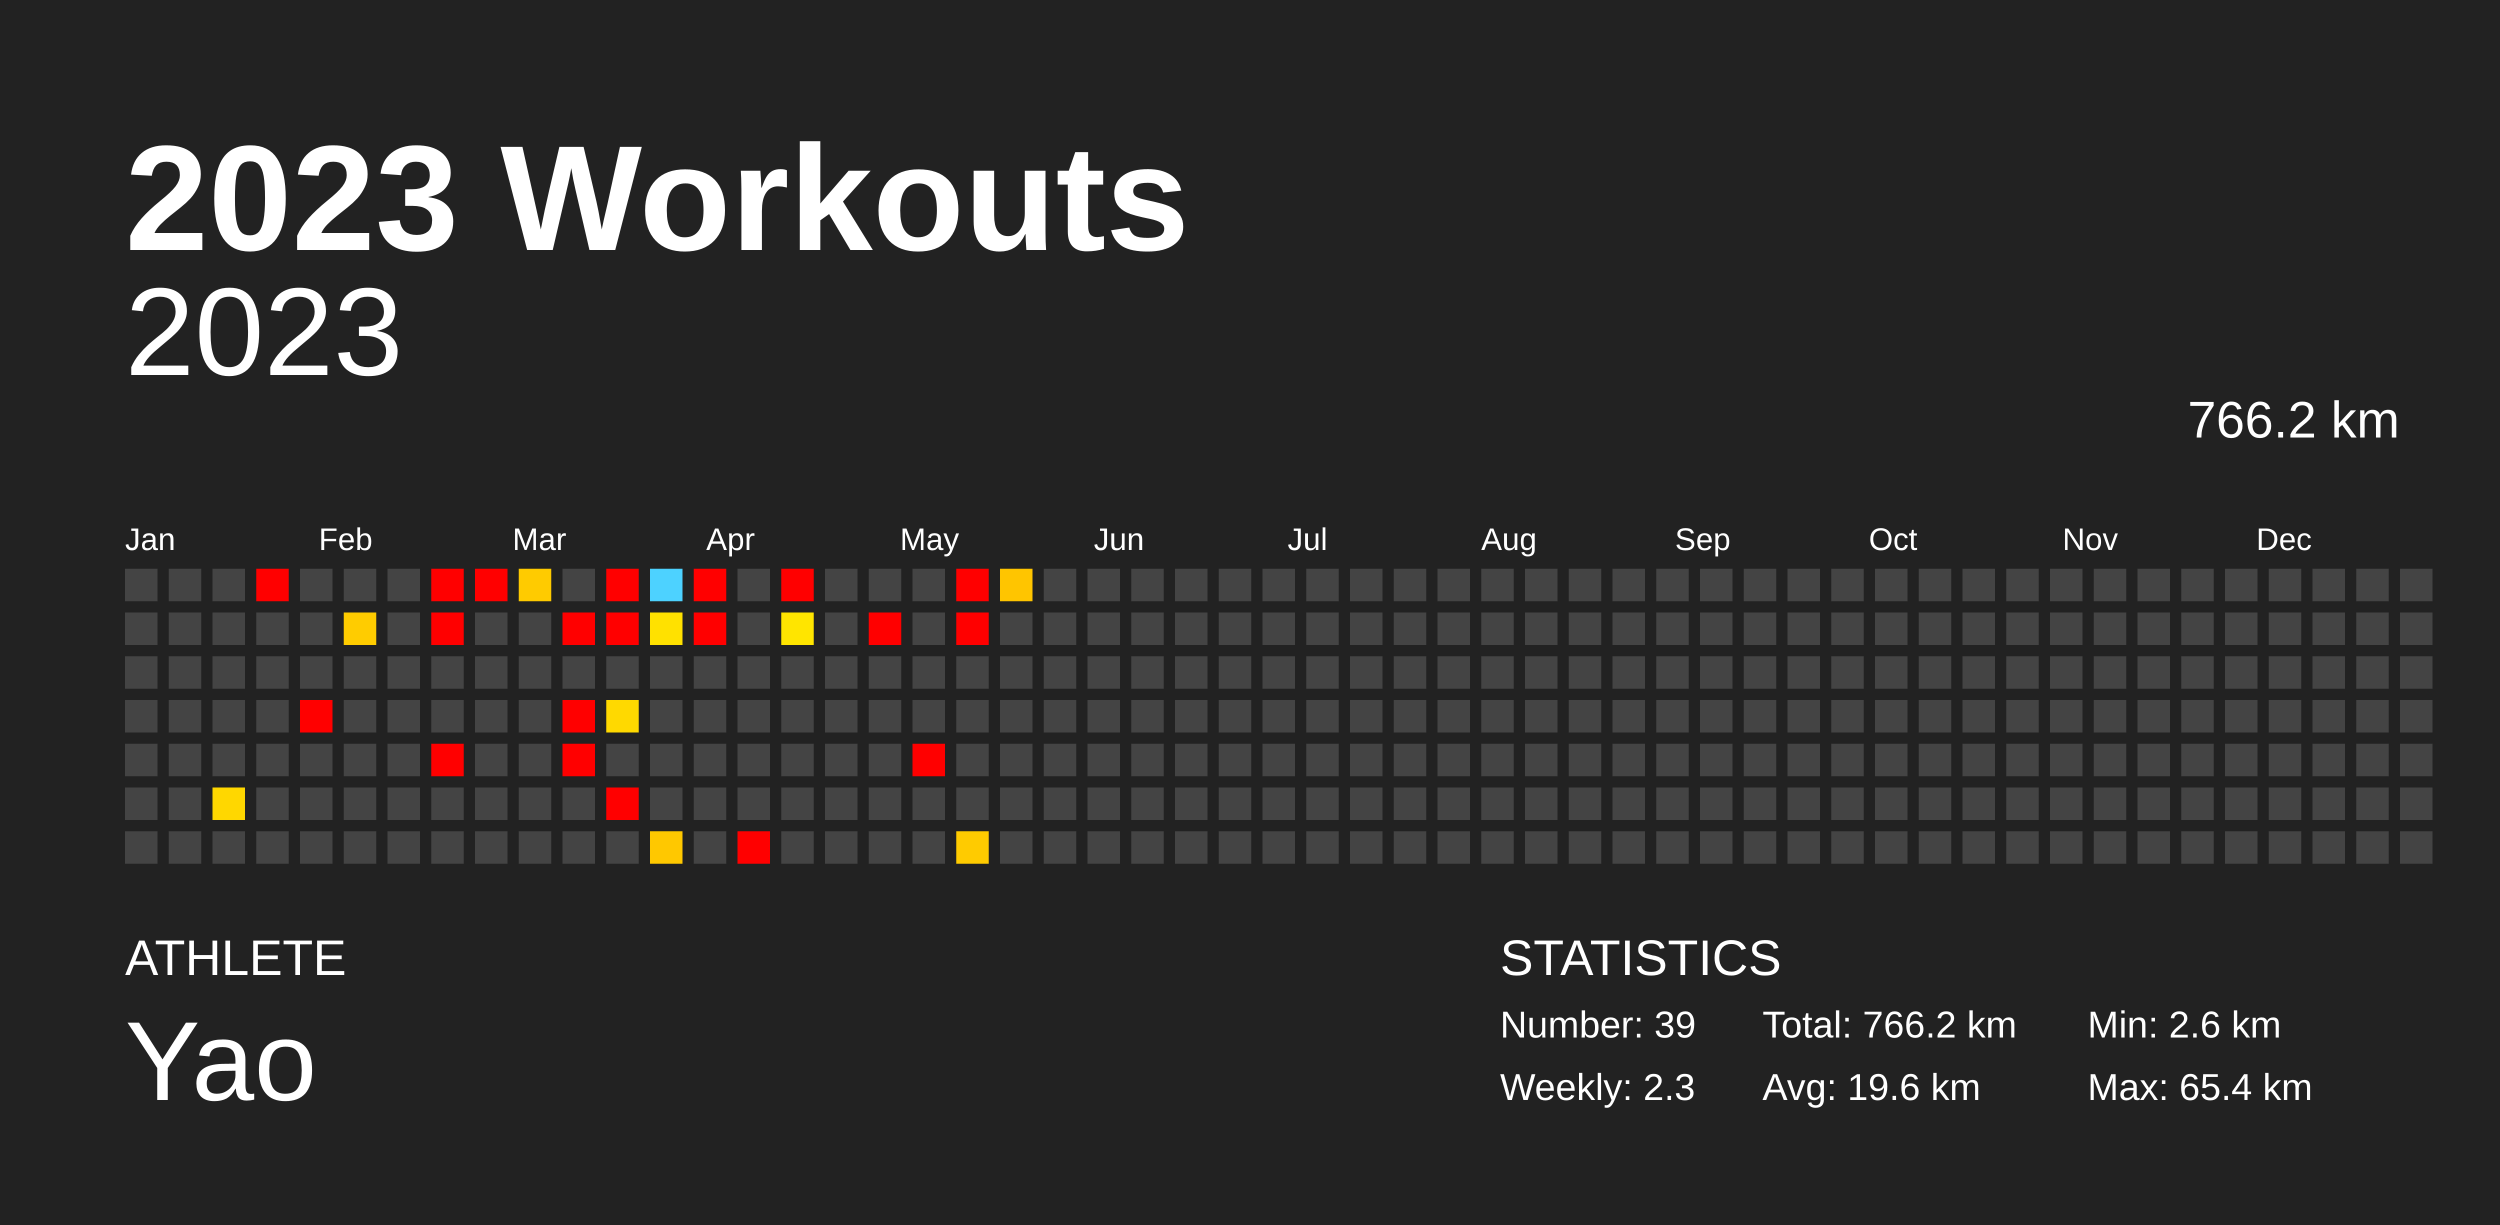
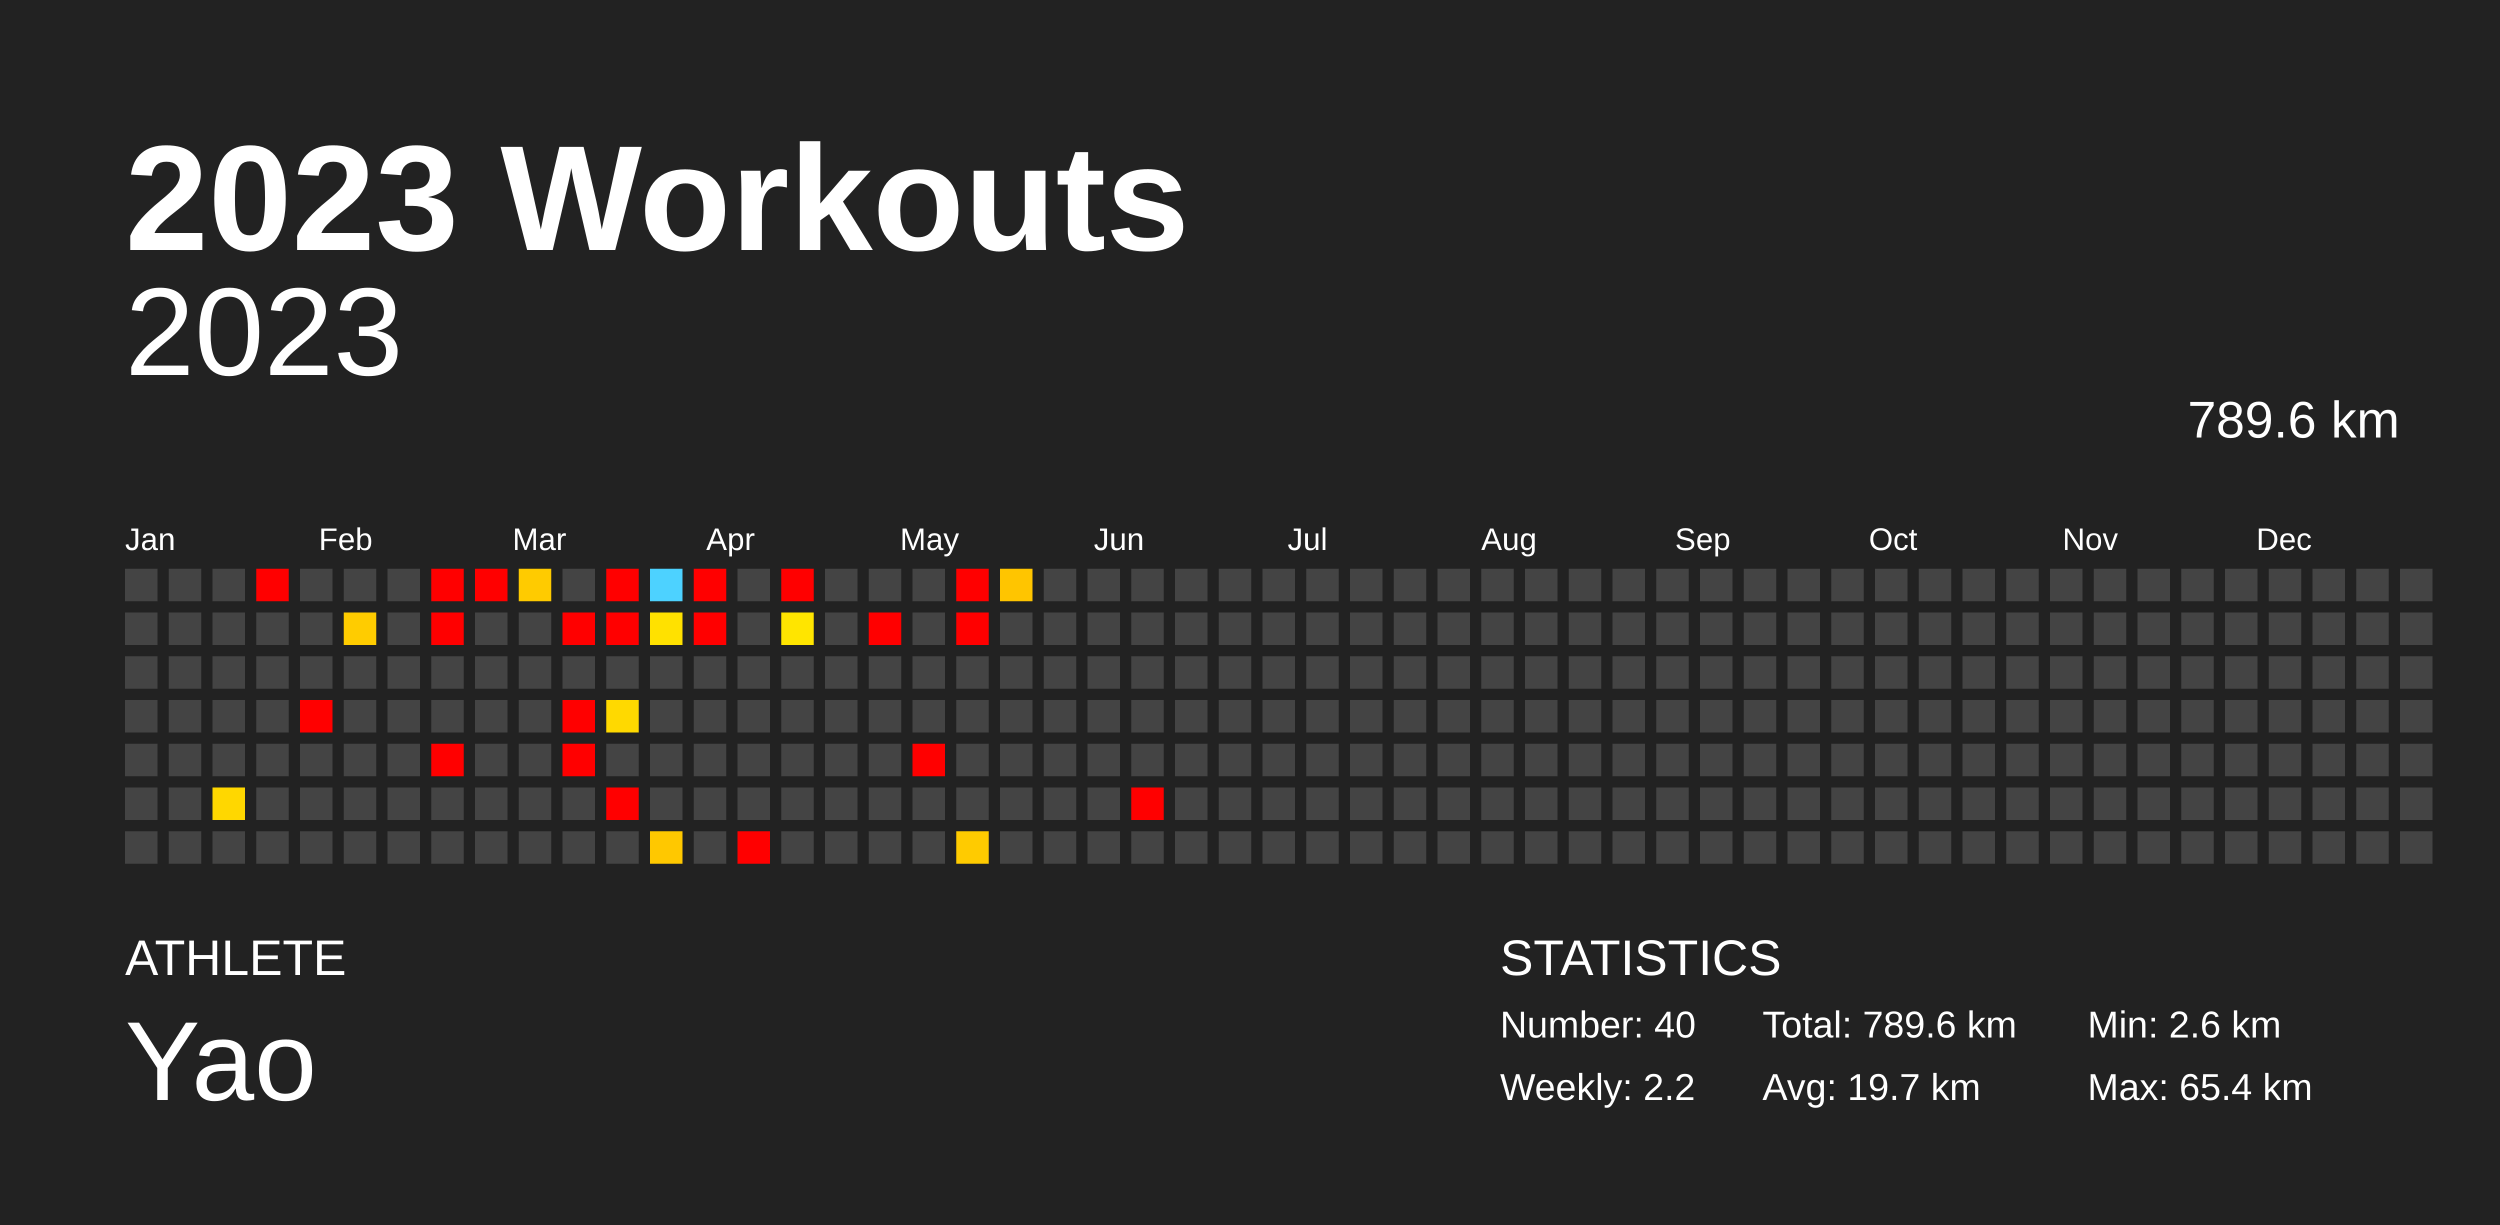
<svg xmlns="http://www.w3.org/2000/svg" baseProfile="full" height="98mm" version="1.1" viewBox="0,0,200,98" width="200mm">
  <defs />
  <rect fill="#222222" height="98" width="200" x="0" y="0" />
  <text fill="#FFFFFF" style="font-size:12px; font-family:Arial; font-weight:bold;" x="10" y="20">2023 Workouts</text>
  <text fill="#FFFFFF" style="font-size:4px; font-family:Arial" x="10" y="78">ATHLETE</text>
  <text fill="#FFFFFF" style="font-size:9px; font-family:Arial" x="10" y="88">Yao</text>
  <text fill="#FFFFFF" style="font-size:4px; font-family:Arial" x="120" y="78">STATISTICS</text>
-   <text fill="#FFFFFF" style="font-size:3px; font-family:Arial" x="120" y="83">Number: 39</text>
-   <text fill="#FFFFFF" style="font-size:3px; font-family:Arial" x="120" y="88">Weekly: 2.3</text>
-   <text fill="#FFFFFF" style="font-size:3px; font-family:Arial" x="141" y="83">Total: 766.2 km</text>
-   <text fill="#FFFFFF" style="font-size:3px; font-family:Arial" x="141" y="88">Avg: 19.6 km</text>
+   <text fill="#FFFFFF" style="font-size:3px; font-family:Arial" x="120" y="83">Number: 40</text>
+   <text fill="#FFFFFF" style="font-size:3px; font-family:Arial" x="120" y="88">Weekly: 2.2</text>
+   <text fill="#FFFFFF" style="font-size:3px; font-family:Arial" x="141" y="83">Total: 789.6 km</text>
+   <text fill="#FFFFFF" style="font-size:3px; font-family:Arial" x="141" y="88">Avg: 19.7 km</text>
  <text fill="#FFFFFF" style="font-size:3px; font-family:Arial" x="167" y="83">Min: 2.6 km</text>
  <text fill="#FFFFFF" style="font-size:3px; font-family:Arial" x="167" y="88">Max: 65.4 km</text>
  <text alignment-baseline="hanging" fill="#FFFFFF" style="font-size:10.0px; font-family:Arial;" x="10" y="30">2023</text>
-   <text alignment-baseline="hanging" fill="#FFFFFF" style="font-size:4.125px; font-family:Arial;" x="175" y="35">766.2 km</text>
+   <text alignment-baseline="hanging" fill="#FFFFFF" style="font-size:4.125px; font-family:Arial;" x="175" y="35">789.6 km</text>
  <text fill="#FFFFFF" style="font-size:2.5px; font-family:Arial" x="10.0" y="44">Jan</text>
  <text fill="#FFFFFF" style="font-size:2.5px; font-family:Arial" x="25.5" y="44">Feb</text>
  <text fill="#FFFFFF" style="font-size:2.5px; font-family:Arial" x="41.0" y="44">Mar</text>
  <text fill="#FFFFFF" style="font-size:2.5px; font-family:Arial" x="56.5" y="44">Apr</text>
  <text fill="#FFFFFF" style="font-size:2.5px; font-family:Arial" x="72.0" y="44">May</text>
  <text fill="#FFFFFF" style="font-size:2.5px; font-family:Arial" x="87.5" y="44">Jun</text>
  <text fill="#FFFFFF" style="font-size:2.5px; font-family:Arial" x="103.0" y="44">Jul</text>
  <text fill="#FFFFFF" style="font-size:2.5px; font-family:Arial" x="118.5" y="44">Aug</text>
  <text fill="#FFFFFF" style="font-size:2.5px; font-family:Arial" x="134.0" y="44">Sep</text>
  <text fill="#FFFFFF" style="font-size:2.5px; font-family:Arial" x="149.5" y="44">Oct</text>
  <text fill="#FFFFFF" style="font-size:2.5px; font-family:Arial" x="165.0" y="44">Nov</text>
  <text fill="#FFFFFF" style="font-size:2.5px; font-family:Arial" x="180.5" y="44">Dec</text>
  <rect fill="#444444" height="2.6" width="2.6" x="10.0" y="45.5" />
  <rect fill="#444444" height="2.6" width="2.6" x="10.0" y="49.0" />
  <rect fill="#444444" height="2.6" width="2.6" x="10.0" y="52.5" />
  <rect fill="#444444" height="2.6" width="2.6" x="10.0" y="56.0" />
  <rect fill="#444444" height="2.6" width="2.6" x="10.0" y="59.5" />
  <rect fill="#444444" height="2.6" width="2.6" x="10.0" y="63.0" />
  <rect fill="#444444" height="2.6" width="2.6" x="10.0" y="66.5" />
  <rect fill="#444444" height="2.6" width="2.6" x="13.5" y="45.5" />
  <rect fill="#444444" height="2.6" width="2.6" x="13.5" y="49.0" />
  <rect fill="#444444" height="2.6" width="2.6" x="13.5" y="52.5" />
  <rect fill="#444444" height="2.6" width="2.6" x="13.5" y="56.0" />
  <rect fill="#444444" height="2.6" width="2.6" x="13.5" y="59.5" />
  <rect fill="#444444" height="2.6" width="2.6" x="13.5" y="63.0" />
  <rect fill="#444444" height="2.6" width="2.6" x="13.5" y="66.5" />
  <rect fill="#444444" height="2.6" width="2.6" x="17.0" y="45.5" />
  <rect fill="#444444" height="2.6" width="2.6" x="17.0" y="49.0" />
  <rect fill="#444444" height="2.6" width="2.6" x="17.0" y="52.5" />
  <rect fill="#444444" height="2.6" width="2.6" x="17.0" y="56.0" />
  <rect fill="#444444" height="2.6" width="2.6" x="17.0" y="59.5" />
  <rect fill="#ffd700" height="2.6" width="2.6" x="17.0" y="63.0" />
  <rect fill="#444444" height="2.6" width="2.6" x="17.0" y="66.5" />
  <rect fill="red" height="2.6" width="2.6" x="20.5" y="45.5" />
  <rect fill="#444444" height="2.6" width="2.6" x="20.5" y="49.0" />
  <rect fill="#444444" height="2.6" width="2.6" x="20.5" y="52.5" />
  <rect fill="#444444" height="2.6" width="2.6" x="20.5" y="56.0" />
  <rect fill="#444444" height="2.6" width="2.6" x="20.5" y="59.5" />
  <rect fill="#444444" height="2.6" width="2.6" x="20.5" y="63.0" />
  <rect fill="#444444" height="2.6" width="2.6" x="20.5" y="66.5" />
  <rect fill="#444444" height="2.6" width="2.6" x="24.0" y="45.5" />
  <rect fill="#444444" height="2.6" width="2.6" x="24.0" y="49.0" />
  <rect fill="#444444" height="2.6" width="2.6" x="24.0" y="52.5" />
  <rect fill="red" height="2.6" width="2.6" x="24.0" y="56.0" />
  <rect fill="#444444" height="2.6" width="2.6" x="24.0" y="59.5" />
  <rect fill="#444444" height="2.6" width="2.6" x="24.0" y="63.0" />
  <rect fill="#444444" height="2.6" width="2.6" x="24.0" y="66.5" />
  <rect fill="#444444" height="2.6" width="2.6" x="27.5" y="45.5" />
  <rect fill="#ffcc00" height="2.6" width="2.6" x="27.5" y="49.0" />
  <rect fill="#444444" height="2.6" width="2.6" x="27.5" y="52.5" />
  <rect fill="#444444" height="2.6" width="2.6" x="27.5" y="56.0" />
  <rect fill="#444444" height="2.6" width="2.6" x="27.5" y="59.5" />
  <rect fill="#444444" height="2.6" width="2.6" x="27.5" y="63.0" />
  <rect fill="#444444" height="2.6" width="2.6" x="27.5" y="66.5" />
  <rect fill="#444444" height="2.6" width="2.6" x="31.0" y="45.5" />
  <rect fill="#444444" height="2.6" width="2.6" x="31.0" y="49.0" />
  <rect fill="#444444" height="2.6" width="2.6" x="31.0" y="52.5" />
  <rect fill="#444444" height="2.6" width="2.6" x="31.0" y="56.0" />
  <rect fill="#444444" height="2.6" width="2.6" x="31.0" y="59.5" />
  <rect fill="#444444" height="2.6" width="2.6" x="31.0" y="63.0" />
  <rect fill="#444444" height="2.6" width="2.6" x="31.0" y="66.5" />
  <rect fill="red" height="2.6" width="2.6" x="34.5" y="45.5" />
  <rect fill="red" height="2.6" width="2.6" x="34.5" y="49.0" />
  <rect fill="#444444" height="2.6" width="2.6" x="34.5" y="52.5" />
  <rect fill="#444444" height="2.6" width="2.6" x="34.5" y="56.0" />
  <rect fill="red" height="2.6" width="2.6" x="34.5" y="59.5" />
  <rect fill="#444444" height="2.6" width="2.6" x="34.5" y="63.0" />
  <rect fill="#444444" height="2.6" width="2.6" x="34.5" y="66.5" />
  <rect fill="red" height="2.6" width="2.6" x="38.0" y="45.5" />
  <rect fill="#444444" height="2.6" width="2.6" x="38.0" y="49.0" />
  <rect fill="#444444" height="2.6" width="2.6" x="38.0" y="52.5" />
  <rect fill="#444444" height="2.6" width="2.6" x="38.0" y="56.0" />
  <rect fill="#444444" height="2.6" width="2.6" x="38.0" y="59.5" />
  <rect fill="#444444" height="2.6" width="2.6" x="38.0" y="63.0" />
  <rect fill="#444444" height="2.6" width="2.6" x="38.0" y="66.5" />
  <rect fill="#ffcb00" height="2.6" width="2.6" x="41.5" y="45.5" />
  <rect fill="#444444" height="2.6" width="2.6" x="41.5" y="49.0" />
  <rect fill="#444444" height="2.6" width="2.6" x="41.5" y="52.5" />
  <rect fill="#444444" height="2.6" width="2.6" x="41.5" y="56.0" />
  <rect fill="#444444" height="2.6" width="2.6" x="41.5" y="59.5" />
  <rect fill="#444444" height="2.6" width="2.6" x="41.5" y="63.0" />
  <rect fill="#444444" height="2.6" width="2.6" x="41.5" y="66.5" />
  <rect fill="#444444" height="2.6" width="2.6" x="45.0" y="45.5" />
  <rect fill="red" height="2.6" width="2.6" x="45.0" y="49.0" />
  <rect fill="#444444" height="2.6" width="2.6" x="45.0" y="52.5" />
  <rect fill="red" height="2.6" width="2.6" x="45.0" y="56.0" />
  <rect fill="red" height="2.6" width="2.6" x="45.0" y="59.5" />
  <rect fill="#444444" height="2.6" width="2.6" x="45.0" y="63.0" />
  <rect fill="#444444" height="2.6" width="2.6" x="45.0" y="66.5" />
  <rect fill="red" height="2.6" width="2.6" x="48.5" y="45.5" />
  <rect fill="red" height="2.6" width="2.6" x="48.5" y="49.0" />
  <rect fill="#444444" height="2.6" width="2.6" x="48.5" y="52.5" />
  <rect fill="#ffd900" height="2.6" width="2.6" x="48.5" y="56.0" />
  <rect fill="#444444" height="2.6" width="2.6" x="48.5" y="59.5" />
  <rect fill="red" height="2.6" width="2.6" x="48.5" y="63.0" />
  <rect fill="#444444" height="2.6" width="2.6" x="48.5" y="66.5" />
  <rect fill="#4dd2ff" height="2.6" width="2.6" x="52.0" y="45.5" />
  <rect fill="#ffe100" height="2.6" width="2.6" x="52.0" y="49.0" />
  <rect fill="#444444" height="2.6" width="2.6" x="52.0" y="52.5" />
  <rect fill="#444444" height="2.6" width="2.6" x="52.0" y="56.0" />
  <rect fill="#444444" height="2.6" width="2.6" x="52.0" y="59.5" />
  <rect fill="#444444" height="2.6" width="2.6" x="52.0" y="63.0" />
  <rect fill="#ffc800" height="2.6" width="2.6" x="52.0" y="66.5" />
  <rect fill="red" height="2.6" width="2.6" x="55.5" y="45.5" />
  <rect fill="red" height="2.6" width="2.6" x="55.5" y="49.0" />
  <rect fill="#444444" height="2.6" width="2.6" x="55.5" y="52.5" />
  <rect fill="#444444" height="2.6" width="2.6" x="55.5" y="56.0" />
  <rect fill="#444444" height="2.6" width="2.6" x="55.5" y="59.5" />
  <rect fill="#444444" height="2.6" width="2.6" x="55.5" y="63.0" />
  <rect fill="#444444" height="2.6" width="2.6" x="55.5" y="66.5" />
  <rect fill="#444444" height="2.6" width="2.6" x="59.0" y="45.5" />
  <rect fill="#444444" height="2.6" width="2.6" x="59.0" y="49.0" />
  <rect fill="#444444" height="2.6" width="2.6" x="59.0" y="52.5" />
  <rect fill="#444444" height="2.6" width="2.6" x="59.0" y="56.0" />
  <rect fill="#444444" height="2.6" width="2.6" x="59.0" y="59.5" />
  <rect fill="#444444" height="2.6" width="2.6" x="59.0" y="63.0" />
  <rect fill="red" height="2.6" width="2.6" x="59.0" y="66.5" />
  <rect fill="red" height="2.6" width="2.6" x="62.5" y="45.5" />
  <rect fill="#ffe500" height="2.6" width="2.6" x="62.5" y="49.0" />
  <rect fill="#444444" height="2.6" width="2.6" x="62.5" y="52.5" />
  <rect fill="#444444" height="2.6" width="2.6" x="62.5" y="56.0" />
  <rect fill="#444444" height="2.6" width="2.6" x="62.5" y="59.5" />
  <rect fill="#444444" height="2.6" width="2.6" x="62.5" y="63.0" />
  <rect fill="#444444" height="2.6" width="2.6" x="62.5" y="66.5" />
  <rect fill="#444444" height="2.6" width="2.6" x="66.0" y="45.5" />
  <rect fill="#444444" height="2.6" width="2.6" x="66.0" y="49.0" />
  <rect fill="#444444" height="2.6" width="2.6" x="66.0" y="52.5" />
  <rect fill="#444444" height="2.6" width="2.6" x="66.0" y="56.0" />
  <rect fill="#444444" height="2.6" width="2.6" x="66.0" y="59.5" />
  <rect fill="#444444" height="2.6" width="2.6" x="66.0" y="63.0" />
  <rect fill="#444444" height="2.6" width="2.6" x="66.0" y="66.5" />
  <rect fill="#444444" height="2.6" width="2.6" x="69.5" y="45.5" />
  <rect fill="red" height="2.6" width="2.6" x="69.5" y="49.0" />
  <rect fill="#444444" height="2.6" width="2.6" x="69.5" y="52.5" />
  <rect fill="#444444" height="2.6" width="2.6" x="69.5" y="56.0" />
  <rect fill="#444444" height="2.6" width="2.6" x="69.5" y="59.5" />
  <rect fill="#444444" height="2.6" width="2.6" x="69.5" y="63.0" />
  <rect fill="#444444" height="2.6" width="2.6" x="69.5" y="66.5" />
  <rect fill="#444444" height="2.6" width="2.6" x="73.0" y="45.5" />
  <rect fill="#444444" height="2.6" width="2.6" x="73.0" y="49.0" />
  <rect fill="#444444" height="2.6" width="2.6" x="73.0" y="52.5" />
  <rect fill="#444444" height="2.6" width="2.6" x="73.0" y="56.0" />
  <rect fill="red" height="2.6" width="2.6" x="73.0" y="59.5" />
  <rect fill="#444444" height="2.6" width="2.6" x="73.0" y="63.0" />
  <rect fill="#444444" height="2.6" width="2.6" x="73.0" y="66.5" />
  <rect fill="red" height="2.6" width="2.6" x="76.5" y="45.5" />
  <rect fill="red" height="2.6" width="2.6" x="76.5" y="49.0" />
  <rect fill="#444444" height="2.6" width="2.6" x="76.5" y="52.5" />
  <rect fill="#444444" height="2.6" width="2.6" x="76.5" y="56.0" />
  <rect fill="#444444" height="2.6" width="2.6" x="76.5" y="59.5" />
  <rect fill="#444444" height="2.6" width="2.6" x="76.5" y="63.0" />
  <rect fill="#ffcb00" height="2.6" width="2.6" x="76.5" y="66.5" />
  <rect fill="#ffc500" height="2.6" width="2.6" x="80.0" y="45.5" />
  <rect fill="#444444" height="2.6" width="2.6" x="80.0" y="49.0" />
  <rect fill="#444444" height="2.6" width="2.6" x="80.0" y="52.5" />
  <rect fill="#444444" height="2.6" width="2.6" x="80.0" y="56.0" />
  <rect fill="#444444" height="2.6" width="2.6" x="80.0" y="59.5" />
  <rect fill="#444444" height="2.6" width="2.6" x="80.0" y="63.0" />
  <rect fill="#444444" height="2.6" width="2.6" x="80.0" y="66.5" />
  <rect fill="#444444" height="2.6" width="2.6" x="83.5" y="45.5" />
  <rect fill="#444444" height="2.6" width="2.6" x="83.5" y="49.0" />
  <rect fill="#444444" height="2.6" width="2.6" x="83.5" y="52.5" />
  <rect fill="#444444" height="2.6" width="2.6" x="83.5" y="56.0" />
  <rect fill="#444444" height="2.6" width="2.6" x="83.5" y="59.5" />
  <rect fill="#444444" height="2.6" width="2.6" x="83.5" y="63.0" />
  <rect fill="#444444" height="2.6" width="2.6" x="83.5" y="66.5" />
  <rect fill="#444444" height="2.6" width="2.6" x="87.0" y="45.5" />
  <rect fill="#444444" height="2.6" width="2.6" x="87.0" y="49.0" />
  <rect fill="#444444" height="2.6" width="2.6" x="87.0" y="52.5" />
  <rect fill="#444444" height="2.6" width="2.6" x="87.0" y="56.0" />
  <rect fill="#444444" height="2.6" width="2.6" x="87.0" y="59.5" />
  <rect fill="#444444" height="2.6" width="2.6" x="87.0" y="63.0" />
  <rect fill="#444444" height="2.6" width="2.6" x="87.0" y="66.5" />
  <rect fill="#444444" height="2.6" width="2.6" x="90.5" y="45.5" />
  <rect fill="#444444" height="2.6" width="2.6" x="90.5" y="49.0" />
  <rect fill="#444444" height="2.6" width="2.6" x="90.5" y="52.5" />
  <rect fill="#444444" height="2.6" width="2.6" x="90.5" y="56.0" />
  <rect fill="#444444" height="2.6" width="2.6" x="90.5" y="59.5" />
-   <rect fill="#444444" height="2.6" width="2.6" x="90.5" y="63.0" />
+   <rect fill="red" height="2.6" width="2.6" x="90.5" y="63.0" />
  <rect fill="#444444" height="2.6" width="2.6" x="90.5" y="66.5" />
  <rect fill="#444444" height="2.6" width="2.6" x="94.0" y="45.5" />
  <rect fill="#444444" height="2.6" width="2.6" x="94.0" y="49.0" />
  <rect fill="#444444" height="2.6" width="2.6" x="94.0" y="52.5" />
  <rect fill="#444444" height="2.6" width="2.6" x="94.0" y="56.0" />
  <rect fill="#444444" height="2.6" width="2.6" x="94.0" y="59.5" />
  <rect fill="#444444" height="2.6" width="2.6" x="94.0" y="63.0" />
  <rect fill="#444444" height="2.6" width="2.6" x="94.0" y="66.5" />
  <rect fill="#444444" height="2.6" width="2.6" x="97.5" y="45.5" />
  <rect fill="#444444" height="2.6" width="2.6" x="97.5" y="49.0" />
  <rect fill="#444444" height="2.6" width="2.6" x="97.5" y="52.5" />
  <rect fill="#444444" height="2.6" width="2.6" x="97.5" y="56.0" />
  <rect fill="#444444" height="2.6" width="2.6" x="97.5" y="59.5" />
  <rect fill="#444444" height="2.6" width="2.6" x="97.5" y="63.0" />
  <rect fill="#444444" height="2.6" width="2.6" x="97.5" y="66.5" />
  <rect fill="#444444" height="2.6" width="2.6" x="101.0" y="45.5" />
  <rect fill="#444444" height="2.6" width="2.6" x="101.0" y="49.0" />
  <rect fill="#444444" height="2.6" width="2.6" x="101.0" y="52.5" />
  <rect fill="#444444" height="2.6" width="2.6" x="101.0" y="56.0" />
  <rect fill="#444444" height="2.6" width="2.6" x="101.0" y="59.5" />
  <rect fill="#444444" height="2.6" width="2.6" x="101.0" y="63.0" />
  <rect fill="#444444" height="2.6" width="2.6" x="101.0" y="66.5" />
  <rect fill="#444444" height="2.6" width="2.6" x="104.5" y="45.5" />
  <rect fill="#444444" height="2.6" width="2.6" x="104.5" y="49.0" />
  <rect fill="#444444" height="2.6" width="2.6" x="104.5" y="52.5" />
  <rect fill="#444444" height="2.6" width="2.6" x="104.5" y="56.0" />
  <rect fill="#444444" height="2.6" width="2.6" x="104.5" y="59.5" />
  <rect fill="#444444" height="2.6" width="2.6" x="104.5" y="63.0" />
  <rect fill="#444444" height="2.6" width="2.6" x="104.5" y="66.5" />
  <rect fill="#444444" height="2.6" width="2.6" x="108.0" y="45.5" />
  <rect fill="#444444" height="2.6" width="2.6" x="108.0" y="49.0" />
  <rect fill="#444444" height="2.6" width="2.6" x="108.0" y="52.5" />
  <rect fill="#444444" height="2.6" width="2.6" x="108.0" y="56.0" />
  <rect fill="#444444" height="2.6" width="2.6" x="108.0" y="59.5" />
  <rect fill="#444444" height="2.6" width="2.6" x="108.0" y="63.0" />
  <rect fill="#444444" height="2.6" width="2.6" x="108.0" y="66.5" />
  <rect fill="#444444" height="2.6" width="2.6" x="111.5" y="45.5" />
  <rect fill="#444444" height="2.6" width="2.6" x="111.5" y="49.0" />
  <rect fill="#444444" height="2.6" width="2.6" x="111.5" y="52.5" />
  <rect fill="#444444" height="2.6" width="2.6" x="111.5" y="56.0" />
  <rect fill="#444444" height="2.6" width="2.6" x="111.5" y="59.5" />
  <rect fill="#444444" height="2.6" width="2.6" x="111.5" y="63.0" />
  <rect fill="#444444" height="2.6" width="2.6" x="111.5" y="66.5" />
  <rect fill="#444444" height="2.6" width="2.6" x="115.0" y="45.5" />
  <rect fill="#444444" height="2.6" width="2.6" x="115.0" y="49.0" />
  <rect fill="#444444" height="2.6" width="2.6" x="115.0" y="52.5" />
  <rect fill="#444444" height="2.6" width="2.6" x="115.0" y="56.0" />
  <rect fill="#444444" height="2.6" width="2.6" x="115.0" y="59.5" />
  <rect fill="#444444" height="2.6" width="2.6" x="115.0" y="63.0" />
  <rect fill="#444444" height="2.6" width="2.6" x="115.0" y="66.5" />
  <rect fill="#444444" height="2.6" width="2.6" x="118.5" y="45.5" />
  <rect fill="#444444" height="2.6" width="2.6" x="118.5" y="49.0" />
  <rect fill="#444444" height="2.6" width="2.6" x="118.5" y="52.5" />
  <rect fill="#444444" height="2.6" width="2.6" x="118.5" y="56.0" />
  <rect fill="#444444" height="2.6" width="2.6" x="118.5" y="59.5" />
  <rect fill="#444444" height="2.6" width="2.6" x="118.5" y="63.0" />
  <rect fill="#444444" height="2.6" width="2.6" x="118.5" y="66.5" />
  <rect fill="#444444" height="2.6" width="2.6" x="122.0" y="45.5" />
  <rect fill="#444444" height="2.6" width="2.6" x="122.0" y="49.0" />
  <rect fill="#444444" height="2.6" width="2.6" x="122.0" y="52.5" />
  <rect fill="#444444" height="2.6" width="2.6" x="122.0" y="56.0" />
  <rect fill="#444444" height="2.6" width="2.6" x="122.0" y="59.5" />
  <rect fill="#444444" height="2.6" width="2.6" x="122.0" y="63.0" />
  <rect fill="#444444" height="2.6" width="2.6" x="122.0" y="66.5" />
  <rect fill="#444444" height="2.6" width="2.6" x="125.5" y="45.5" />
  <rect fill="#444444" height="2.6" width="2.6" x="125.5" y="49.0" />
  <rect fill="#444444" height="2.6" width="2.6" x="125.5" y="52.5" />
  <rect fill="#444444" height="2.6" width="2.6" x="125.5" y="56.0" />
  <rect fill="#444444" height="2.6" width="2.6" x="125.5" y="59.5" />
  <rect fill="#444444" height="2.6" width="2.6" x="125.5" y="63.0" />
  <rect fill="#444444" height="2.6" width="2.6" x="125.5" y="66.5" />
  <rect fill="#444444" height="2.6" width="2.6" x="129.0" y="45.5" />
  <rect fill="#444444" height="2.6" width="2.6" x="129.0" y="49.0" />
  <rect fill="#444444" height="2.6" width="2.6" x="129.0" y="52.5" />
  <rect fill="#444444" height="2.6" width="2.6" x="129.0" y="56.0" />
  <rect fill="#444444" height="2.6" width="2.6" x="129.0" y="59.5" />
  <rect fill="#444444" height="2.6" width="2.6" x="129.0" y="63.0" />
  <rect fill="#444444" height="2.6" width="2.6" x="129.0" y="66.5" />
  <rect fill="#444444" height="2.6" width="2.6" x="132.5" y="45.5" />
  <rect fill="#444444" height="2.6" width="2.6" x="132.5" y="49.0" />
  <rect fill="#444444" height="2.6" width="2.6" x="132.5" y="52.5" />
  <rect fill="#444444" height="2.6" width="2.6" x="132.5" y="56.0" />
  <rect fill="#444444" height="2.6" width="2.6" x="132.5" y="59.5" />
  <rect fill="#444444" height="2.6" width="2.6" x="132.5" y="63.0" />
  <rect fill="#444444" height="2.6" width="2.6" x="132.5" y="66.5" />
  <rect fill="#444444" height="2.6" width="2.6" x="136.0" y="45.5" />
  <rect fill="#444444" height="2.6" width="2.6" x="136.0" y="49.0" />
  <rect fill="#444444" height="2.6" width="2.6" x="136.0" y="52.5" />
  <rect fill="#444444" height="2.6" width="2.6" x="136.0" y="56.0" />
  <rect fill="#444444" height="2.6" width="2.6" x="136.0" y="59.5" />
  <rect fill="#444444" height="2.6" width="2.6" x="136.0" y="63.0" />
  <rect fill="#444444" height="2.6" width="2.6" x="136.0" y="66.5" />
  <rect fill="#444444" height="2.6" width="2.6" x="139.5" y="45.5" />
  <rect fill="#444444" height="2.6" width="2.6" x="139.5" y="49.0" />
  <rect fill="#444444" height="2.6" width="2.6" x="139.5" y="52.5" />
  <rect fill="#444444" height="2.6" width="2.6" x="139.5" y="56.0" />
  <rect fill="#444444" height="2.6" width="2.6" x="139.5" y="59.5" />
  <rect fill="#444444" height="2.6" width="2.6" x="139.5" y="63.0" />
  <rect fill="#444444" height="2.6" width="2.6" x="139.5" y="66.5" />
  <rect fill="#444444" height="2.6" width="2.6" x="143.0" y="45.5" />
  <rect fill="#444444" height="2.6" width="2.6" x="143.0" y="49.0" />
  <rect fill="#444444" height="2.6" width="2.6" x="143.0" y="52.5" />
  <rect fill="#444444" height="2.6" width="2.6" x="143.0" y="56.0" />
  <rect fill="#444444" height="2.6" width="2.6" x="143.0" y="59.5" />
  <rect fill="#444444" height="2.6" width="2.6" x="143.0" y="63.0" />
  <rect fill="#444444" height="2.6" width="2.6" x="143.0" y="66.5" />
  <rect fill="#444444" height="2.6" width="2.6" x="146.5" y="45.5" />
  <rect fill="#444444" height="2.6" width="2.6" x="146.5" y="49.0" />
  <rect fill="#444444" height="2.6" width="2.6" x="146.5" y="52.5" />
  <rect fill="#444444" height="2.6" width="2.6" x="146.5" y="56.0" />
  <rect fill="#444444" height="2.6" width="2.6" x="146.5" y="59.5" />
  <rect fill="#444444" height="2.6" width="2.6" x="146.5" y="63.0" />
  <rect fill="#444444" height="2.6" width="2.6" x="146.5" y="66.5" />
  <rect fill="#444444" height="2.6" width="2.6" x="150.0" y="45.5" />
  <rect fill="#444444" height="2.6" width="2.6" x="150.0" y="49.0" />
  <rect fill="#444444" height="2.6" width="2.6" x="150.0" y="52.5" />
  <rect fill="#444444" height="2.6" width="2.6" x="150.0" y="56.0" />
  <rect fill="#444444" height="2.6" width="2.6" x="150.0" y="59.5" />
  <rect fill="#444444" height="2.6" width="2.6" x="150.0" y="63.0" />
  <rect fill="#444444" height="2.6" width="2.6" x="150.0" y="66.5" />
  <rect fill="#444444" height="2.6" width="2.6" x="153.5" y="45.5" />
  <rect fill="#444444" height="2.6" width="2.6" x="153.5" y="49.0" />
  <rect fill="#444444" height="2.6" width="2.6" x="153.5" y="52.5" />
  <rect fill="#444444" height="2.6" width="2.6" x="153.5" y="56.0" />
  <rect fill="#444444" height="2.6" width="2.6" x="153.5" y="59.5" />
  <rect fill="#444444" height="2.6" width="2.6" x="153.5" y="63.0" />
  <rect fill="#444444" height="2.6" width="2.6" x="153.5" y="66.5" />
  <rect fill="#444444" height="2.6" width="2.6" x="157.0" y="45.5" />
  <rect fill="#444444" height="2.6" width="2.6" x="157.0" y="49.0" />
  <rect fill="#444444" height="2.6" width="2.6" x="157.0" y="52.5" />
  <rect fill="#444444" height="2.6" width="2.6" x="157.0" y="56.0" />
  <rect fill="#444444" height="2.6" width="2.6" x="157.0" y="59.5" />
  <rect fill="#444444" height="2.6" width="2.6" x="157.0" y="63.0" />
  <rect fill="#444444" height="2.6" width="2.6" x="157.0" y="66.5" />
  <rect fill="#444444" height="2.6" width="2.6" x="160.5" y="45.5" />
  <rect fill="#444444" height="2.6" width="2.6" x="160.5" y="49.0" />
  <rect fill="#444444" height="2.6" width="2.6" x="160.5" y="52.5" />
  <rect fill="#444444" height="2.6" width="2.6" x="160.5" y="56.0" />
  <rect fill="#444444" height="2.6" width="2.6" x="160.5" y="59.5" />
  <rect fill="#444444" height="2.6" width="2.6" x="160.5" y="63.0" />
  <rect fill="#444444" height="2.6" width="2.6" x="160.5" y="66.5" />
  <rect fill="#444444" height="2.6" width="2.6" x="164.0" y="45.5" />
  <rect fill="#444444" height="2.6" width="2.6" x="164.0" y="49.0" />
  <rect fill="#444444" height="2.6" width="2.6" x="164.0" y="52.5" />
  <rect fill="#444444" height="2.6" width="2.6" x="164.0" y="56.0" />
  <rect fill="#444444" height="2.6" width="2.6" x="164.0" y="59.5" />
  <rect fill="#444444" height="2.6" width="2.6" x="164.0" y="63.0" />
  <rect fill="#444444" height="2.6" width="2.6" x="164.0" y="66.5" />
  <rect fill="#444444" height="2.6" width="2.6" x="167.5" y="45.5" />
  <rect fill="#444444" height="2.6" width="2.6" x="167.5" y="49.0" />
  <rect fill="#444444" height="2.6" width="2.6" x="167.5" y="52.5" />
  <rect fill="#444444" height="2.6" width="2.6" x="167.5" y="56.0" />
  <rect fill="#444444" height="2.6" width="2.6" x="167.5" y="59.5" />
  <rect fill="#444444" height="2.6" width="2.6" x="167.5" y="63.0" />
  <rect fill="#444444" height="2.6" width="2.6" x="167.5" y="66.5" />
  <rect fill="#444444" height="2.6" width="2.6" x="171.0" y="45.5" />
  <rect fill="#444444" height="2.6" width="2.6" x="171.0" y="49.0" />
  <rect fill="#444444" height="2.6" width="2.6" x="171.0" y="52.5" />
  <rect fill="#444444" height="2.6" width="2.6" x="171.0" y="56.0" />
  <rect fill="#444444" height="2.6" width="2.6" x="171.0" y="59.5" />
  <rect fill="#444444" height="2.6" width="2.6" x="171.0" y="63.0" />
  <rect fill="#444444" height="2.6" width="2.6" x="171.0" y="66.5" />
  <rect fill="#444444" height="2.6" width="2.6" x="174.5" y="45.5" />
  <rect fill="#444444" height="2.6" width="2.6" x="174.5" y="49.0" />
  <rect fill="#444444" height="2.6" width="2.6" x="174.5" y="52.5" />
  <rect fill="#444444" height="2.6" width="2.6" x="174.5" y="56.0" />
  <rect fill="#444444" height="2.6" width="2.6" x="174.5" y="59.5" />
  <rect fill="#444444" height="2.6" width="2.6" x="174.5" y="63.0" />
  <rect fill="#444444" height="2.6" width="2.6" x="174.5" y="66.5" />
  <rect fill="#444444" height="2.6" width="2.6" x="178.0" y="45.5" />
  <rect fill="#444444" height="2.6" width="2.6" x="178.0" y="49.0" />
  <rect fill="#444444" height="2.6" width="2.6" x="178.0" y="52.5" />
  <rect fill="#444444" height="2.6" width="2.6" x="178.0" y="56.0" />
  <rect fill="#444444" height="2.6" width="2.6" x="178.0" y="59.5" />
  <rect fill="#444444" height="2.6" width="2.6" x="178.0" y="63.0" />
  <rect fill="#444444" height="2.6" width="2.6" x="178.0" y="66.5" />
  <rect fill="#444444" height="2.6" width="2.6" x="181.5" y="45.5" />
  <rect fill="#444444" height="2.6" width="2.6" x="181.5" y="49.0" />
  <rect fill="#444444" height="2.6" width="2.6" x="181.5" y="52.5" />
  <rect fill="#444444" height="2.6" width="2.6" x="181.5" y="56.0" />
  <rect fill="#444444" height="2.6" width="2.6" x="181.5" y="59.5" />
  <rect fill="#444444" height="2.6" width="2.6" x="181.5" y="63.0" />
  <rect fill="#444444" height="2.6" width="2.6" x="181.5" y="66.5" />
  <rect fill="#444444" height="2.6" width="2.6" x="185.0" y="45.5" />
  <rect fill="#444444" height="2.6" width="2.6" x="185.0" y="49.0" />
  <rect fill="#444444" height="2.6" width="2.6" x="185.0" y="52.5" />
  <rect fill="#444444" height="2.6" width="2.6" x="185.0" y="56.0" />
  <rect fill="#444444" height="2.6" width="2.6" x="185.0" y="59.5" />
  <rect fill="#444444" height="2.6" width="2.6" x="185.0" y="63.0" />
  <rect fill="#444444" height="2.6" width="2.6" x="185.0" y="66.5" />
  <rect fill="#444444" height="2.6" width="2.6" x="188.5" y="45.5" />
  <rect fill="#444444" height="2.6" width="2.6" x="188.5" y="49.0" />
  <rect fill="#444444" height="2.6" width="2.6" x="188.5" y="52.5" />
  <rect fill="#444444" height="2.6" width="2.6" x="188.5" y="56.0" />
  <rect fill="#444444" height="2.6" width="2.6" x="188.5" y="59.5" />
  <rect fill="#444444" height="2.6" width="2.6" x="188.5" y="63.0" />
  <rect fill="#444444" height="2.6" width="2.6" x="188.5" y="66.5" />
  <rect fill="#444444" height="2.6" width="2.6" x="192.0" y="45.5" />
  <rect fill="#444444" height="2.6" width="2.6" x="192.0" y="49.0" />
  <rect fill="#444444" height="2.6" width="2.6" x="192.0" y="52.5" />
  <rect fill="#444444" height="2.6" width="2.6" x="192.0" y="56.0" />
  <rect fill="#444444" height="2.6" width="2.6" x="192.0" y="59.5" />
  <rect fill="#444444" height="2.6" width="2.6" x="192.0" y="63.0" />
  <rect fill="#444444" height="2.6" width="2.6" x="192.0" y="66.5" />
</svg>
